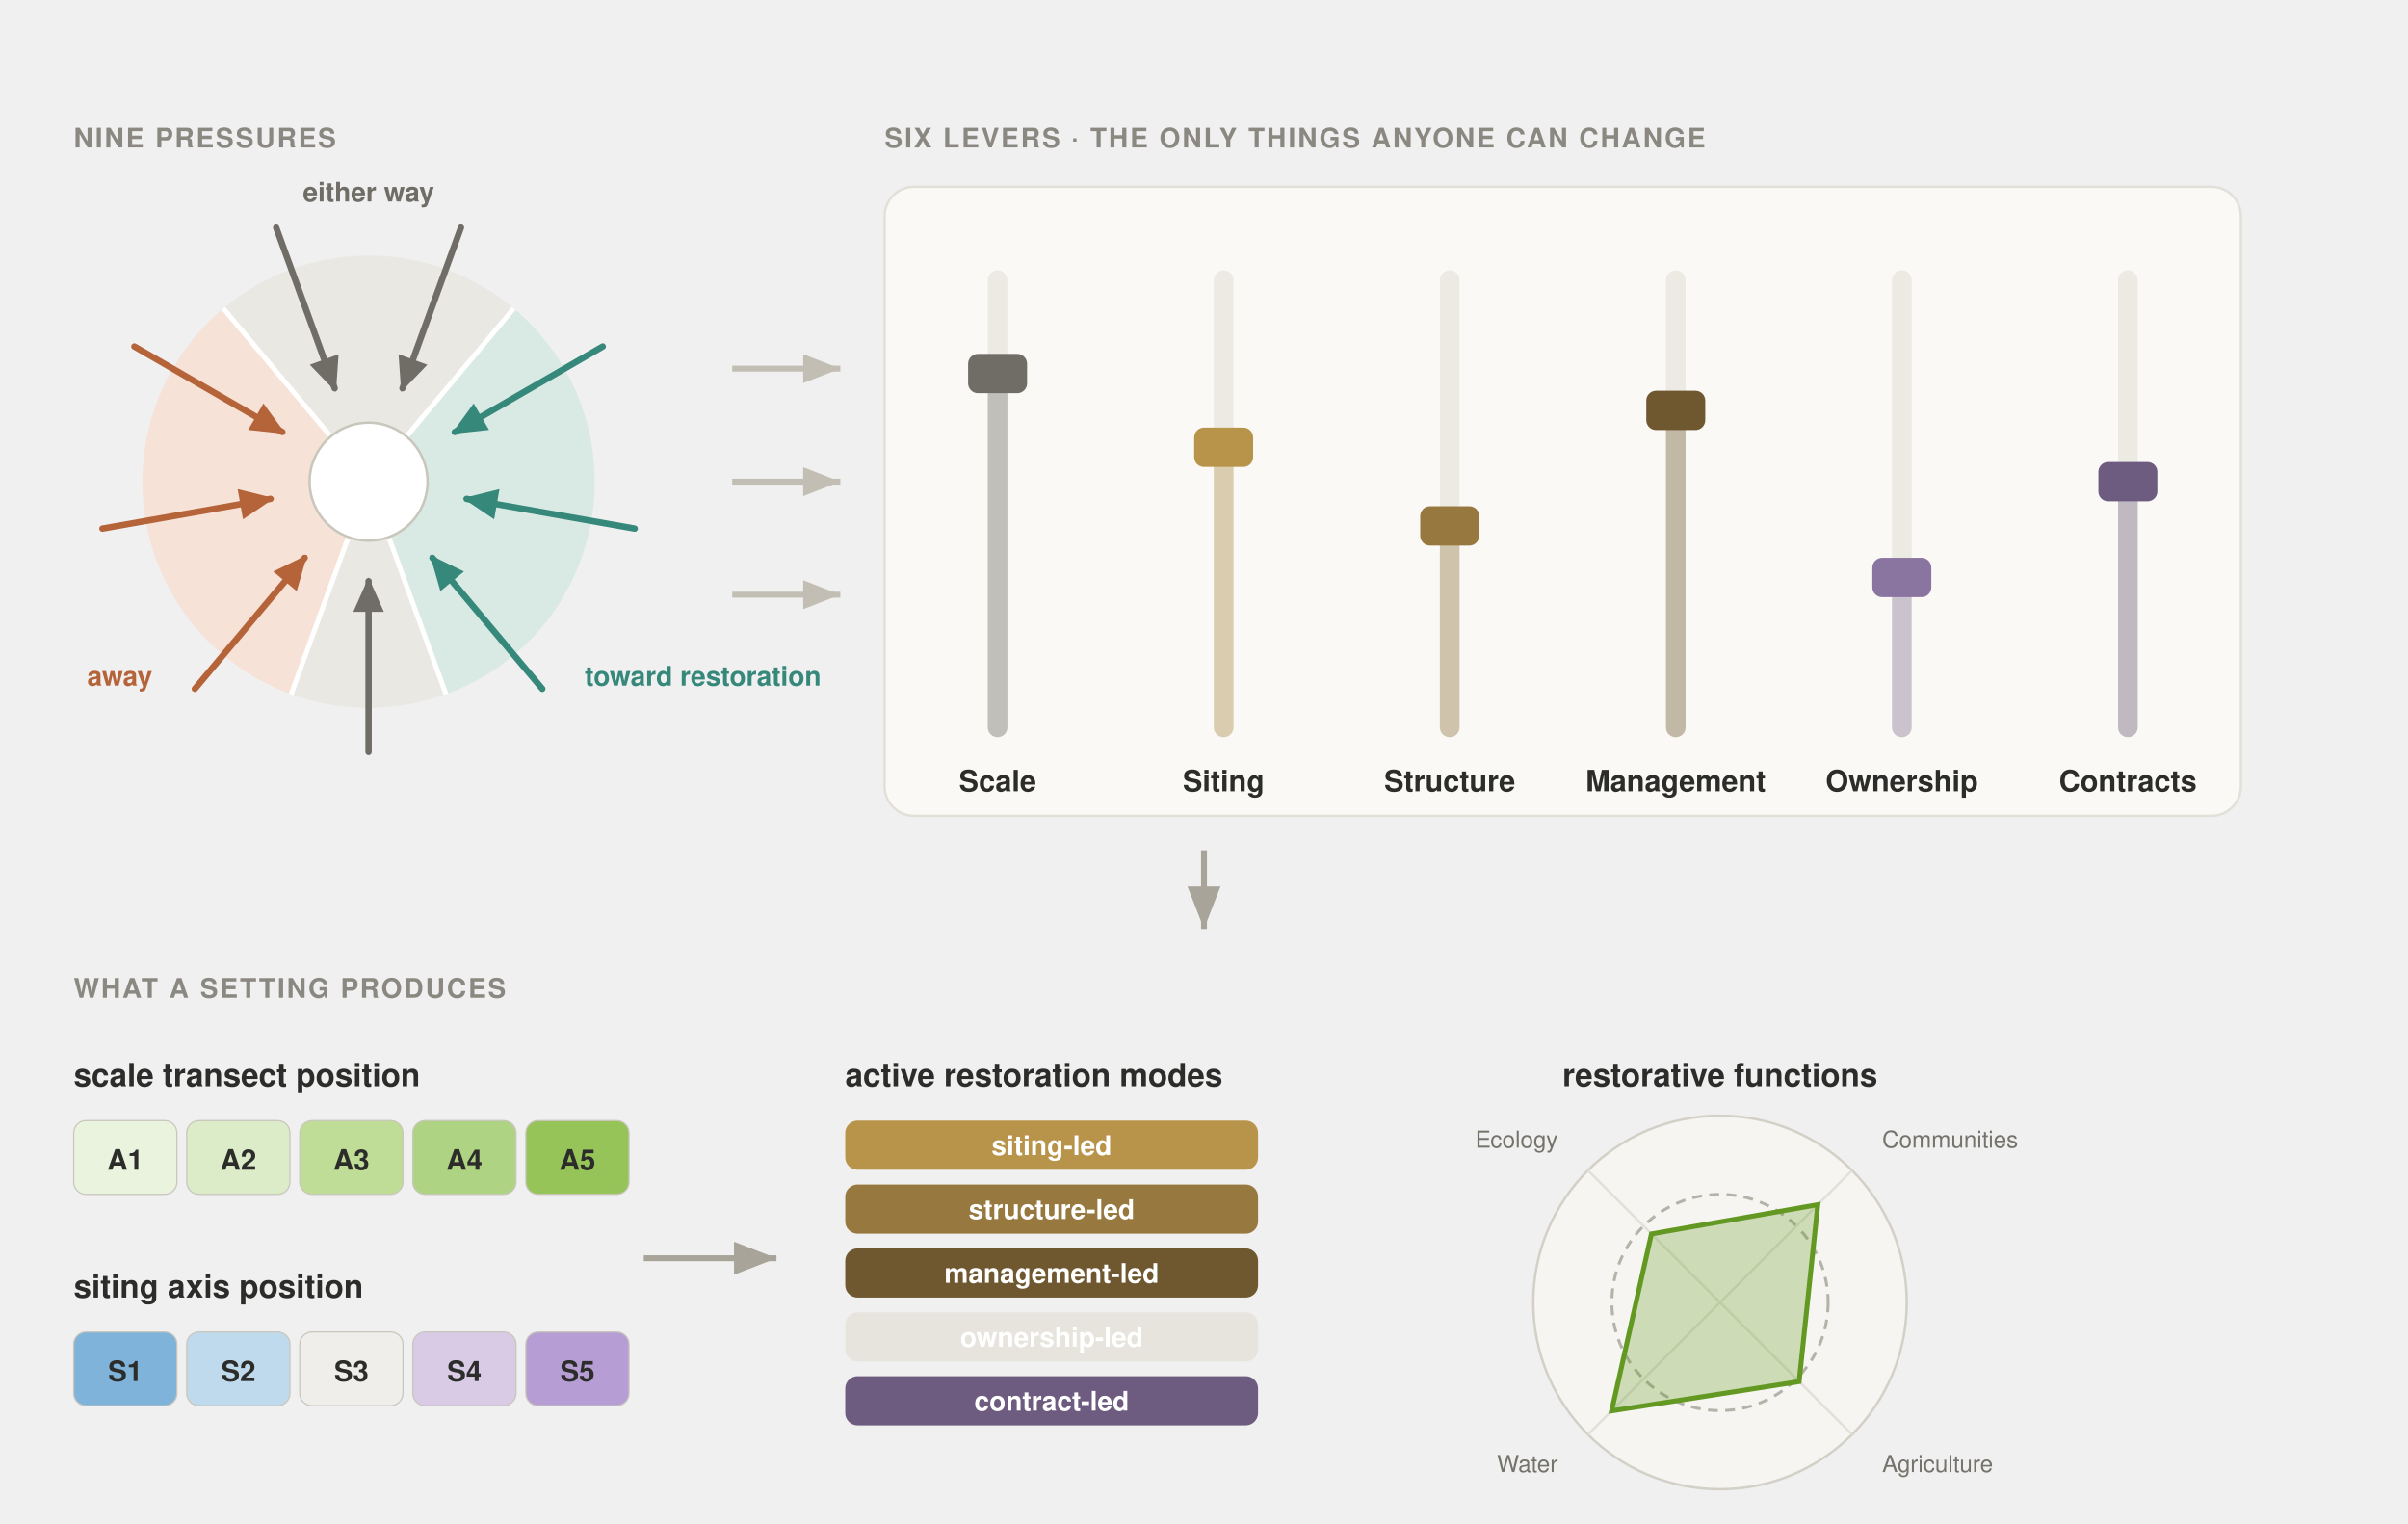
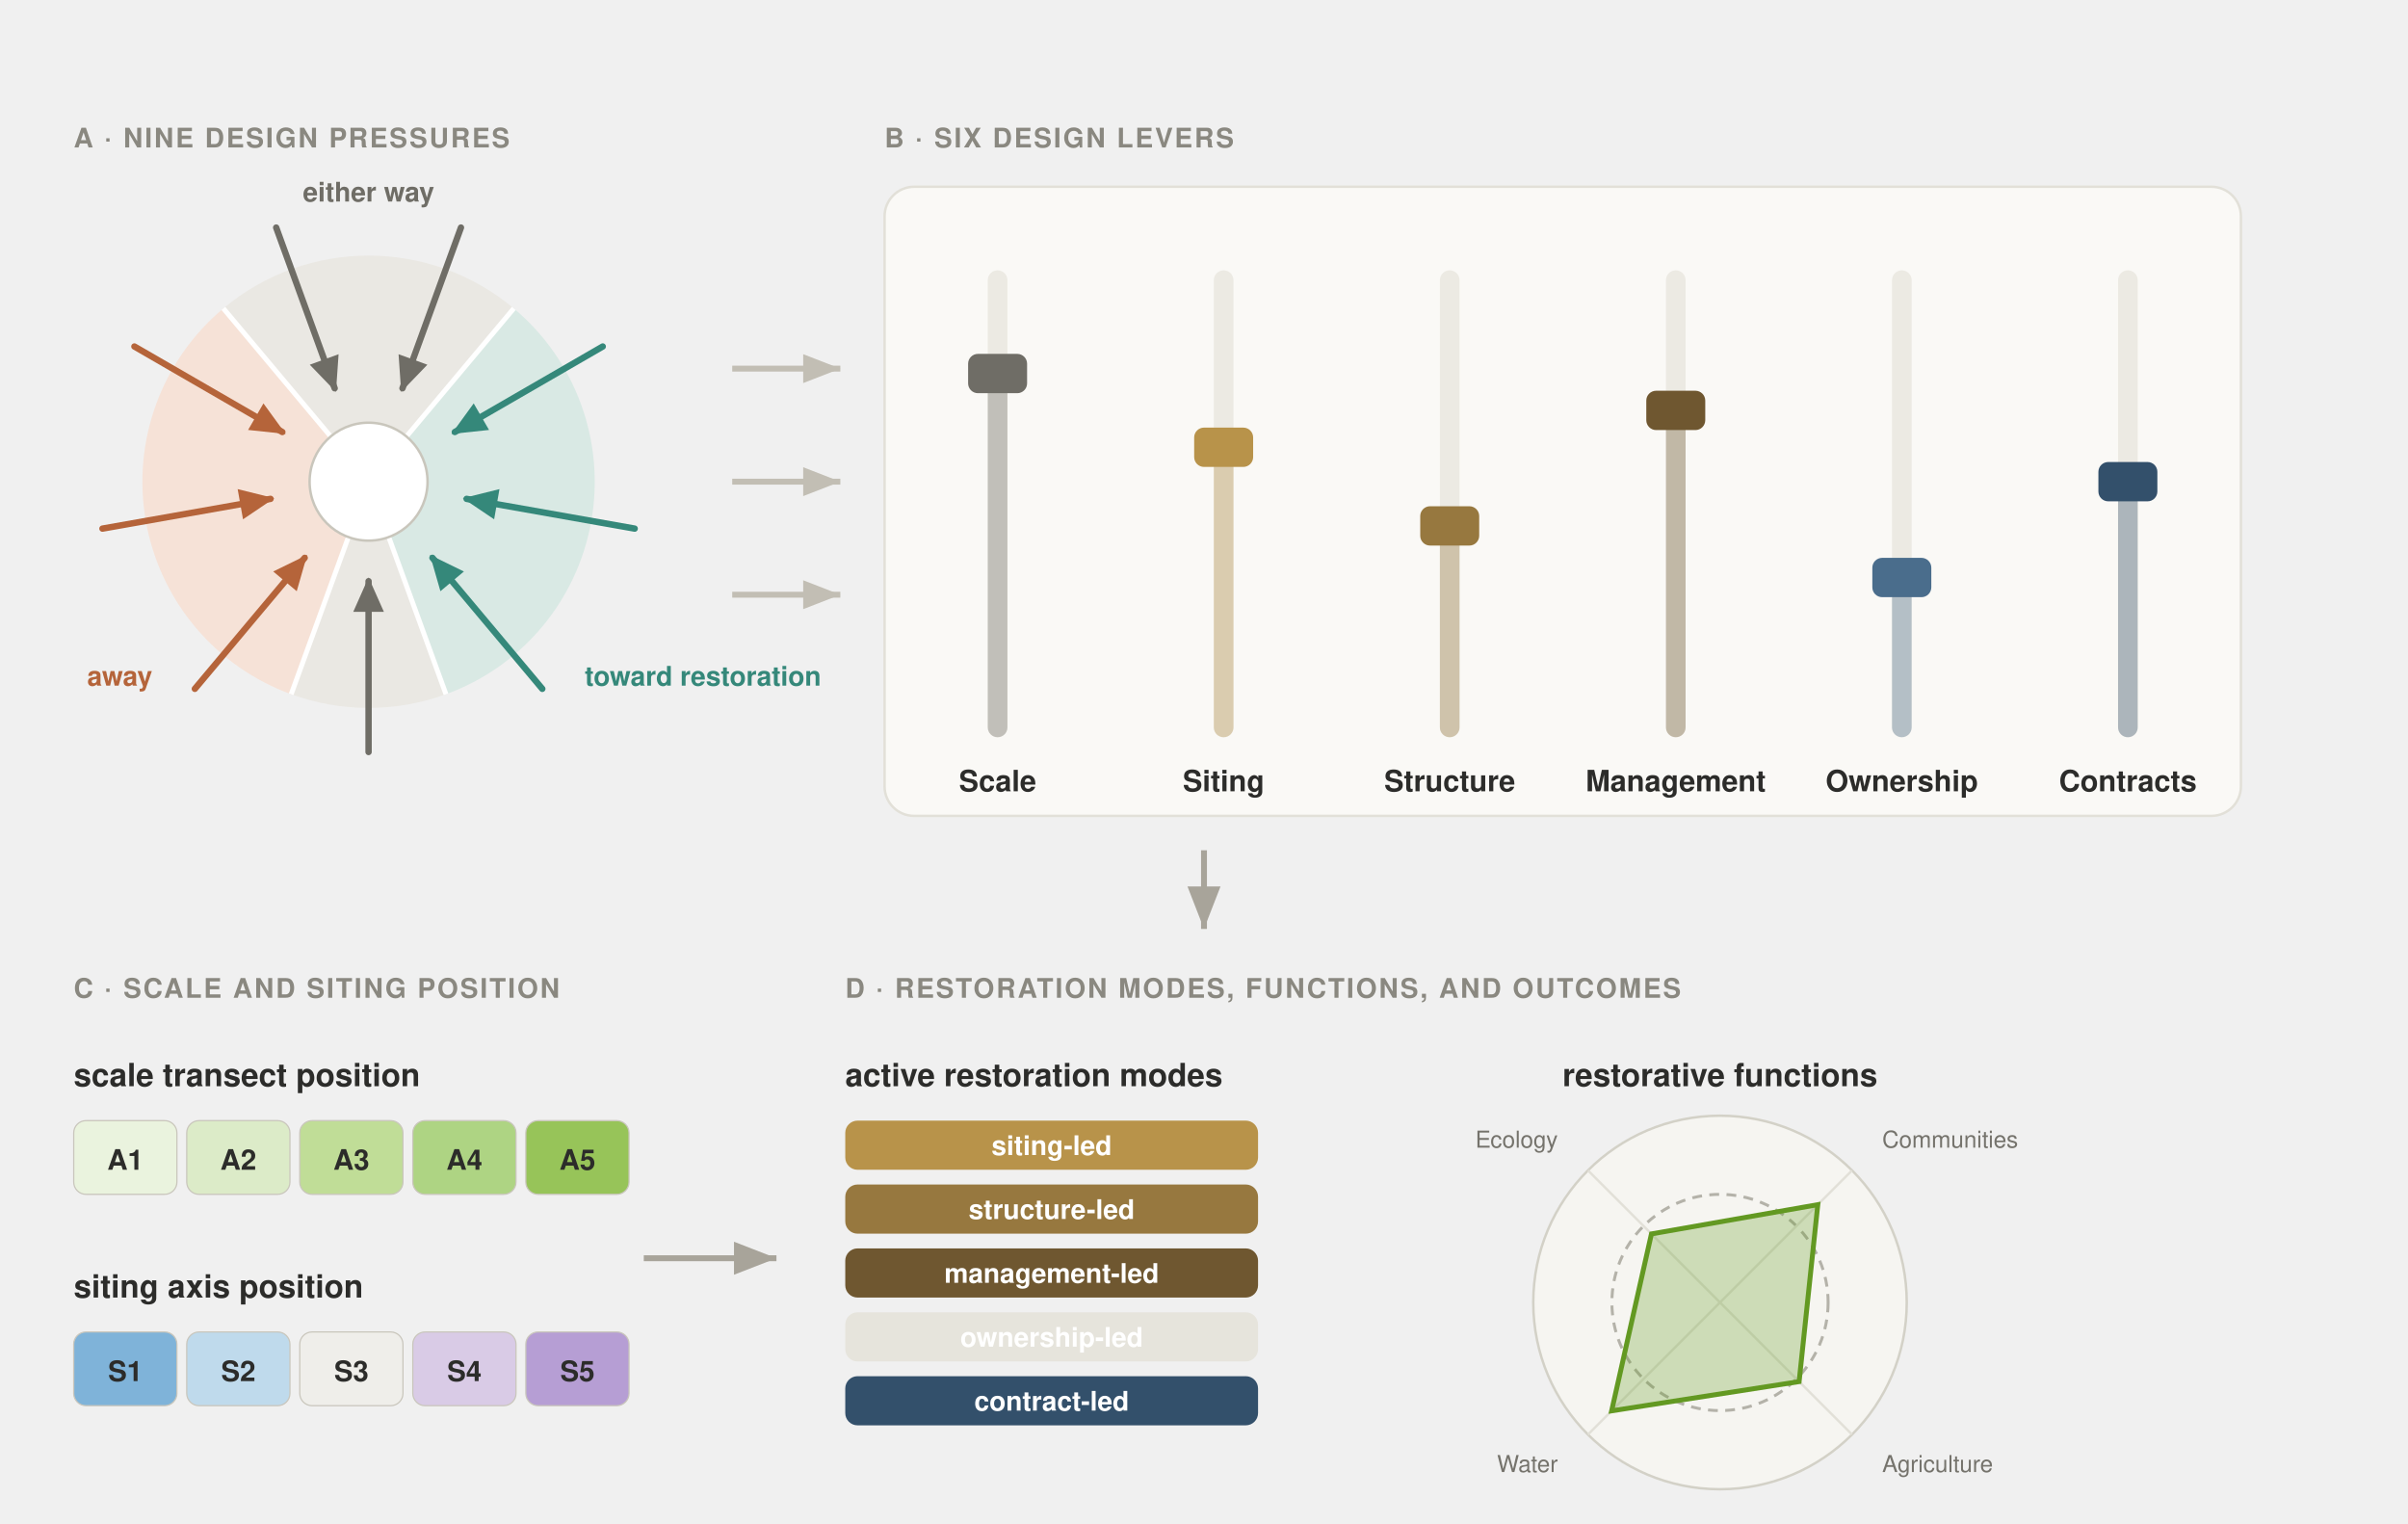
<svg xmlns="http://www.w3.org/2000/svg" width="980" height="620" viewBox="0 0 980 620" role="img">
  <style>
text{font-family:ui-sans-serif,system-ui,-apple-system,"Segoe UI",Helvetica,Arial,sans-serif}
.eb{font-size:11px;font-weight:700;fill:#8a8880;letter-spacing:.07em}
.nm{font-size:12px;font-weight:600;fill:#2c2c2a}
.ot{font-size:13px;font-weight:600;fill:#2c2c2a}
.cd{font-size:11.5px;font-weight:600;fill:#2c2c2a}
.cw{font-size:11px;font-weight:600;fill:#ffffff}
.pl{font-size:11px;font-weight:600}
.sc{font-size:9.5px;fill:#75736c}
</style>
  <defs>
    <marker id="mt" viewBox="0 0 10 10" refX="8" refY="5" markerWidth="6" markerHeight="6" orient="auto">
      <path d="M0,1 L9,5 L0,9 z" fill="#35887a" />
    </marker>
    <marker id="mg" viewBox="0 0 10 10" refX="8" refY="5" markerWidth="6" markerHeight="6" orient="auto">
      <path d="M0,1 L9,5 L0,9 z" fill="#6f6d66" />
    </marker>
    <marker id="ma" viewBox="0 0 10 10" refX="8" refY="5" markerWidth="6" markerHeight="6" orient="auto">
      <path d="M0,1 L9,5 L0,9 z" fill="#b5643a" />
    </marker>
    <marker id="p" viewBox="0 0 10 10" refX="9" refY="5" markerWidth="7" markerHeight="7" orient="auto">
      <path d="M0,1.5 L9,5 L0,8.5 z" fill="#c2beb4" />
    </marker>
    <marker id="o" viewBox="0 0 10 10" refX="9" refY="5" markerWidth="8" markerHeight="8" orient="auto">
      <path d="M0,1.5 L9,5 L0,8.5 z" fill="#a8a49a" />
    </marker>
  </defs>
-   <text class="eb" x="30" y="60">NINE PRESSURES</text>
+   <text class="eb" x="30" y="60">A · NINE DESIGN PRESSURES</text>
  <path d="M150,196 L90.9,125.5 A92,92 0 0 1 209.1,125.5 Z" fill="#eae8e3" />
  <path d="M150,196 L209.1,125.5 A92,92 0 0 1 181.5,282.5 Z" fill="#d9e9e4" />
  <path d="M150,196 L181.5,282.5 A92,92 0 0 1 118.5,282.5 Z" fill="#eae8e3" />
  <path d="M150,196 L118.5,282.5 A92,92 0 0 1 90.9,125.5 Z" fill="#f6e2d7" />
  <line x1="150" y1="196" x2="90.9" y2="125.5" stroke="#ffffff" stroke-width="2" />
  <line x1="150" y1="196" x2="209.1" y2="125.5" stroke="#ffffff" stroke-width="2" />
  <line x1="150" y1="196" x2="181.5" y2="282.5" stroke="#ffffff" stroke-width="2" />
  <line x1="150" y1="196" x2="118.5" y2="282.5" stroke="#ffffff" stroke-width="2" />
  <line x1="112.4" y1="92.6" x2="136.2" y2="158.0" stroke="#6f6d66" stroke-width="2.6" stroke-linecap="round" marker-end="url(#mg)" />
  <line x1="187.6" y1="92.6" x2="163.8" y2="158.0" stroke="#6f6d66" stroke-width="2.6" stroke-linecap="round" marker-end="url(#mg)" />
  <line x1="245.3" y1="141.0" x2="185.1" y2="175.8" stroke="#35887a" stroke-width="2.6" stroke-linecap="round" marker-end="url(#mt)" />
  <line x1="258.3" y1="215.1" x2="189.9" y2="203.0" stroke="#35887a" stroke-width="2.6" stroke-linecap="round" marker-end="url(#mt)" />
  <line x1="220.7" y1="280.3" x2="176.0" y2="227.0" stroke="#35887a" stroke-width="2.6" stroke-linecap="round" marker-end="url(#mt)" />
  <line x1="150.0" y1="306.0" x2="150.0" y2="236.5" stroke="#6f6d66" stroke-width="2.6" stroke-linecap="round" marker-end="url(#mg)" />
  <line x1="79.3" y1="280.3" x2="124.0" y2="227.0" stroke="#b5643a" stroke-width="2.6" stroke-linecap="round" marker-end="url(#ma)" />
  <line x1="41.7" y1="215.1" x2="110.1" y2="203.0" stroke="#b5643a" stroke-width="2.6" stroke-linecap="round" marker-end="url(#ma)" />
  <line x1="54.7" y1="141.0" x2="114.9" y2="175.8" stroke="#b5643a" stroke-width="2.6" stroke-linecap="round" marker-end="url(#ma)" />
  <circle cx="150" cy="196" r="24" fill="#ffffff" stroke="#c9c6bc" stroke-width="1" />
  <text class="pl" x="150" y="82" text-anchor="middle" fill="#6f6d66">either way</text>
  <text class="pl" x="238" y="279" text-anchor="start" fill="#35887a">toward restoration</text>
  <text class="pl" x="62" y="279" text-anchor="end" fill="#b5643a">away</text>
  <rect x="360" y="76" width="552" height="256" rx="12" fill="#faf9f6" stroke="#e2e0d8" />
-   <text class="eb" x="360" y="60">SIX LEVERS · THE ONLY THINGS ANYONE CAN CHANGE</text>
+   <text class="eb" x="360" y="60">B · SIX DESIGN LEVERS</text>
  <rect x="402" y="110" width="8" height="190" rx="4" fill="#eceae3" />
  <rect x="402" y="152" width="8" height="148" rx="4" fill="#6f6d66" opacity="0.34" />
  <rect x="394" y="144" width="24" height="16" rx="4" fill="#6f6d66" />
  <text class="nm" x="406" y="322" text-anchor="middle">Scale</text>
  <rect x="494" y="110" width="8" height="190" rx="4" fill="#eceae3" />
  <rect x="494" y="182" width="8" height="118" rx="4" fill="#b8934a" opacity="0.34" />
  <rect x="486" y="174" width="24" height="16" rx="4" fill="#b8934a" />
  <text class="nm" x="498" y="322" text-anchor="middle">Siting</text>
  <rect x="586" y="110" width="8" height="190" rx="4" fill="#eceae3" />
  <rect x="586" y="214" width="8" height="86" rx="4" fill="#97783f" opacity="0.34" />
  <rect x="578" y="206" width="24" height="16" rx="4" fill="#97783f" />
  <text class="nm" x="590" y="322" text-anchor="middle">Structure</text>
  <rect x="678" y="110" width="8" height="190" rx="4" fill="#eceae3" />
  <rect x="678" y="167" width="8" height="133" rx="4" fill="#6f5730" opacity="0.34" />
  <rect x="670" y="159" width="24" height="16" rx="4" fill="#6f5730" />
  <text class="nm" x="682" y="322" text-anchor="middle">Management</text>
  <rect x="770" y="110" width="8" height="190" rx="4" fill="#eceae3" />
-   <rect x="770" y="235" width="8" height="65" rx="4" fill="#8a75a0" opacity="0.34" />
-   <rect x="762" y="227" width="24" height="16" rx="4" fill="#8a75a0" />
+   <rect x="770" y="235" width="8" height="65" rx="4" fill="#4a6d8c" opacity="0.34" />
+   <rect x="762" y="227" width="24" height="16" rx="4" fill="#4a6d8c" />
  <text class="nm" x="774" y="322" text-anchor="middle">Ownership</text>
  <rect x="862" y="110" width="8" height="190" rx="4" fill="#eceae3" />
-   <rect x="862" y="196" width="8" height="104" rx="4" fill="#6d5c80" opacity="0.34" />
-   <rect x="854" y="188" width="24" height="16" rx="4" fill="#6d5c80" />
+   <rect x="862" y="196" width="8" height="104" rx="4" fill="#33506b" opacity="0.34" />
+   <rect x="854" y="188" width="24" height="16" rx="4" fill="#33506b" />
  <text class="nm" x="866" y="322" text-anchor="middle">Contracts</text>
  <line x1="298" y1="150" x2="342" y2="150" stroke="#c2beb4" stroke-width="2.4" marker-end="url(#p)" />
  <line x1="298" y1="196" x2="342" y2="196" stroke="#c2beb4" stroke-width="2.4" marker-end="url(#p)" />
  <line x1="298" y1="242" x2="342" y2="242" stroke="#c2beb4" stroke-width="2.4" marker-end="url(#p)" />
  <line x1="490.0" y1="346" x2="490.0" y2="378" stroke="#a8a49a" stroke-width="2.4" marker-end="url(#o)" />
-   <text class="eb" x="30" y="406">WHAT A SETTING PRODUCES</text>
+   <text class="eb" x="30" y="406">C · SCALE AND SITING POSITION</text>
+   <text class="eb" x="344" y="406">D · RESTORATION MODES, FUNCTIONS, AND OUTCOMES</text>
  <text class="ot" x="30" y="442">scale transect position</text>
  <rect x="30" y="456" width="42" height="30" rx="5" fill="#EAF3DE" stroke="#c9c6bc" stroke-width="0.5" />
  <text class="cd" x="51.0" y="476" text-anchor="middle">A1</text>
  <rect x="76" y="456" width="42" height="30" rx="5" fill="#DCEBC8" stroke="#c9c6bc" stroke-width="0.5" />
  <text class="cd" x="97.0" y="476" text-anchor="middle">A2</text>
  <rect x="122" y="456" width="42" height="30" rx="5" fill="#C0DD97" stroke="#c9c6bc" stroke-width="0.5" />
  <text class="cd" x="143.0" y="476" text-anchor="middle">A3</text>
  <rect x="168" y="456" width="42" height="30" rx="5" fill="#AED483" stroke="#c9c6bc" stroke-width="0.5" />
  <text class="cd" x="189.0" y="476" text-anchor="middle">A4</text>
  <rect x="214" y="456" width="42" height="30" rx="5" fill="#97C459" stroke="#c9c6bc" stroke-width="0.5" />
  <text class="cd" x="235.0" y="476" text-anchor="middle">A5</text>
  <text class="ot" x="30" y="528">siting axis position</text>
  <rect x="30" y="542" width="42" height="30" rx="5" fill="#7fb3d9" stroke="#c9c6bc" stroke-width="0.5" />
  <text class="cd" x="51.0" y="562" text-anchor="middle">S1</text>
  <rect x="76" y="542" width="42" height="30" rx="5" fill="#bfdaec" stroke="#c9c6bc" stroke-width="0.5" />
  <text class="cd" x="97.0" y="562" text-anchor="middle">S2</text>
  <rect x="122" y="542" width="42" height="30" rx="5" fill="#efeeea" stroke="#c9c6bc" stroke-width="0.5" />
  <text class="cd" x="143.0" y="562" text-anchor="middle">S3</text>
  <rect x="168" y="542" width="42" height="30" rx="5" fill="#d9cbe6" stroke="#c9c6bc" stroke-width="0.5" />
  <text class="cd" x="189.0" y="562" text-anchor="middle">S4</text>
  <rect x="214" y="542" width="42" height="30" rx="5" fill="#b69ed4" stroke="#c9c6bc" stroke-width="0.5" />
  <text class="cd" x="235.0" y="562" text-anchor="middle">S5</text>
  <line x1="262" y1="512" x2="316" y2="512" stroke="#a8a49a" stroke-width="2.4" marker-end="url(#o)" />
  <text class="ot" x="344" y="442">active restoration modes</text>
  <rect x="344" y="456" width="168" height="20" rx="5" fill="#b8934a" />
  <text class="cw" x="428" y="470" text-anchor="middle">siting-led</text>
  <rect x="344" y="482" width="168" height="20" rx="5" fill="#97783f" />
  <text class="cw" x="428" y="496" text-anchor="middle">structure-led</text>
  <rect x="344" y="508" width="168" height="20" rx="5" fill="#6f5730" />
  <text class="cw" x="428" y="522" text-anchor="middle">management-led</text>
  <rect x="344" y="534" width="168" height="20" rx="5" fill="#e6e4dc" />
  <text class="cw" x="428" y="548" text-anchor="middle" fill="#9c988e">ownership-led</text>
-   <rect x="344" y="560" width="168" height="20" rx="5" fill="#6d5c80" />
+   <rect x="344" y="560" width="168" height="20" rx="5" fill="#33506b" />
  <text class="cw" x="428" y="574" text-anchor="middle">contract-led</text>
  <text class="ot" x="700" y="442" text-anchor="middle">restorative functions</text>
  <circle cx="700" cy="530" r="76" fill="#f6f5f1" stroke="#d3d1c7" stroke-width="1" />
  <circle cx="700" cy="530" r="44" fill="none" stroke="#b4b2a9" stroke-width="1.2" stroke-dasharray="4 3" />
  <line x1="700" y1="530" x2="753.7" y2="476.3" stroke="#e2e0d8" stroke-width="1" />
  <line x1="700" y1="530" x2="753.7" y2="583.7" stroke="#e2e0d8" stroke-width="1" />
  <line x1="700" y1="530" x2="646.3" y2="583.7" stroke="#e2e0d8" stroke-width="1" />
  <line x1="700" y1="530" x2="646.3" y2="476.3" stroke="#e2e0d8" stroke-width="1" />
  <polygon points="739.8,490.2 732.2,562.2 655.9,574.1 672.1,502.1" fill="#639922" fill-opacity="0.28" stroke="#639922" stroke-width="2" />
  <text class="sc" x="766" y="467" text-anchor="start">Communities</text>
  <text class="sc" x="766" y="599" text-anchor="start">Agriculture</text>
  <text class="sc" x="634" y="599" text-anchor="end">Water</text>
  <text class="sc" x="634" y="467" text-anchor="end">Ecology</text>
</svg>
